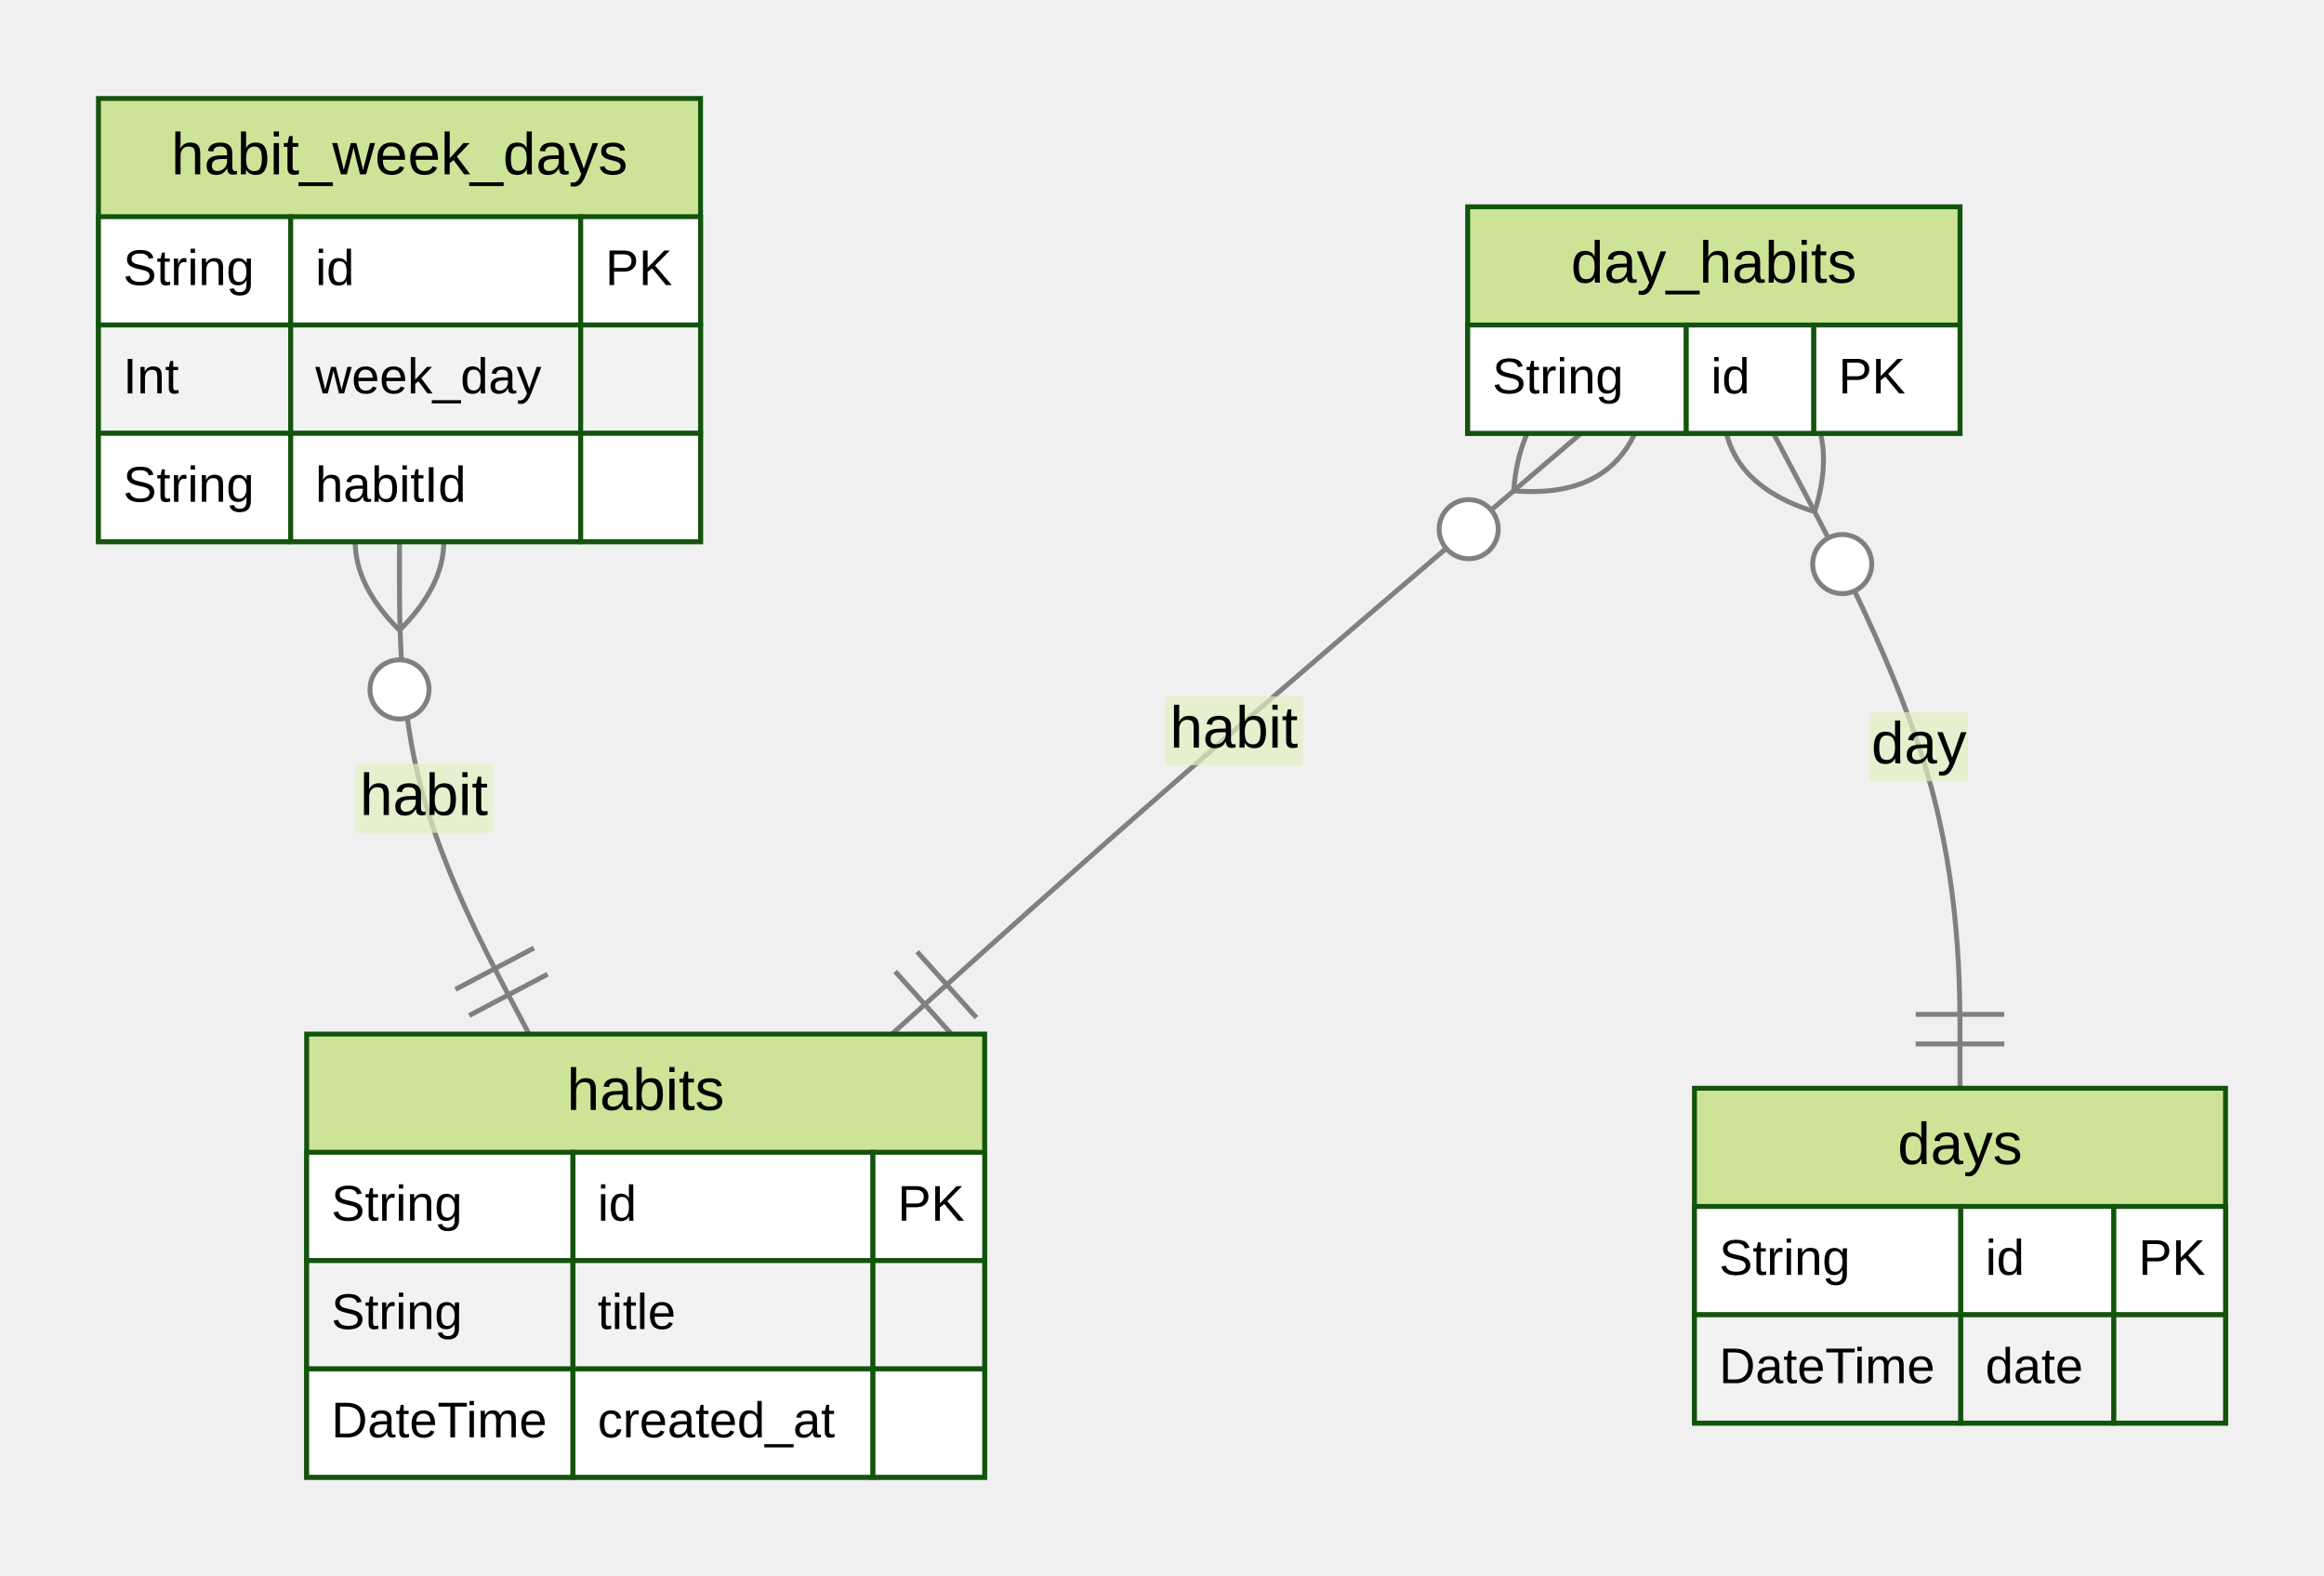
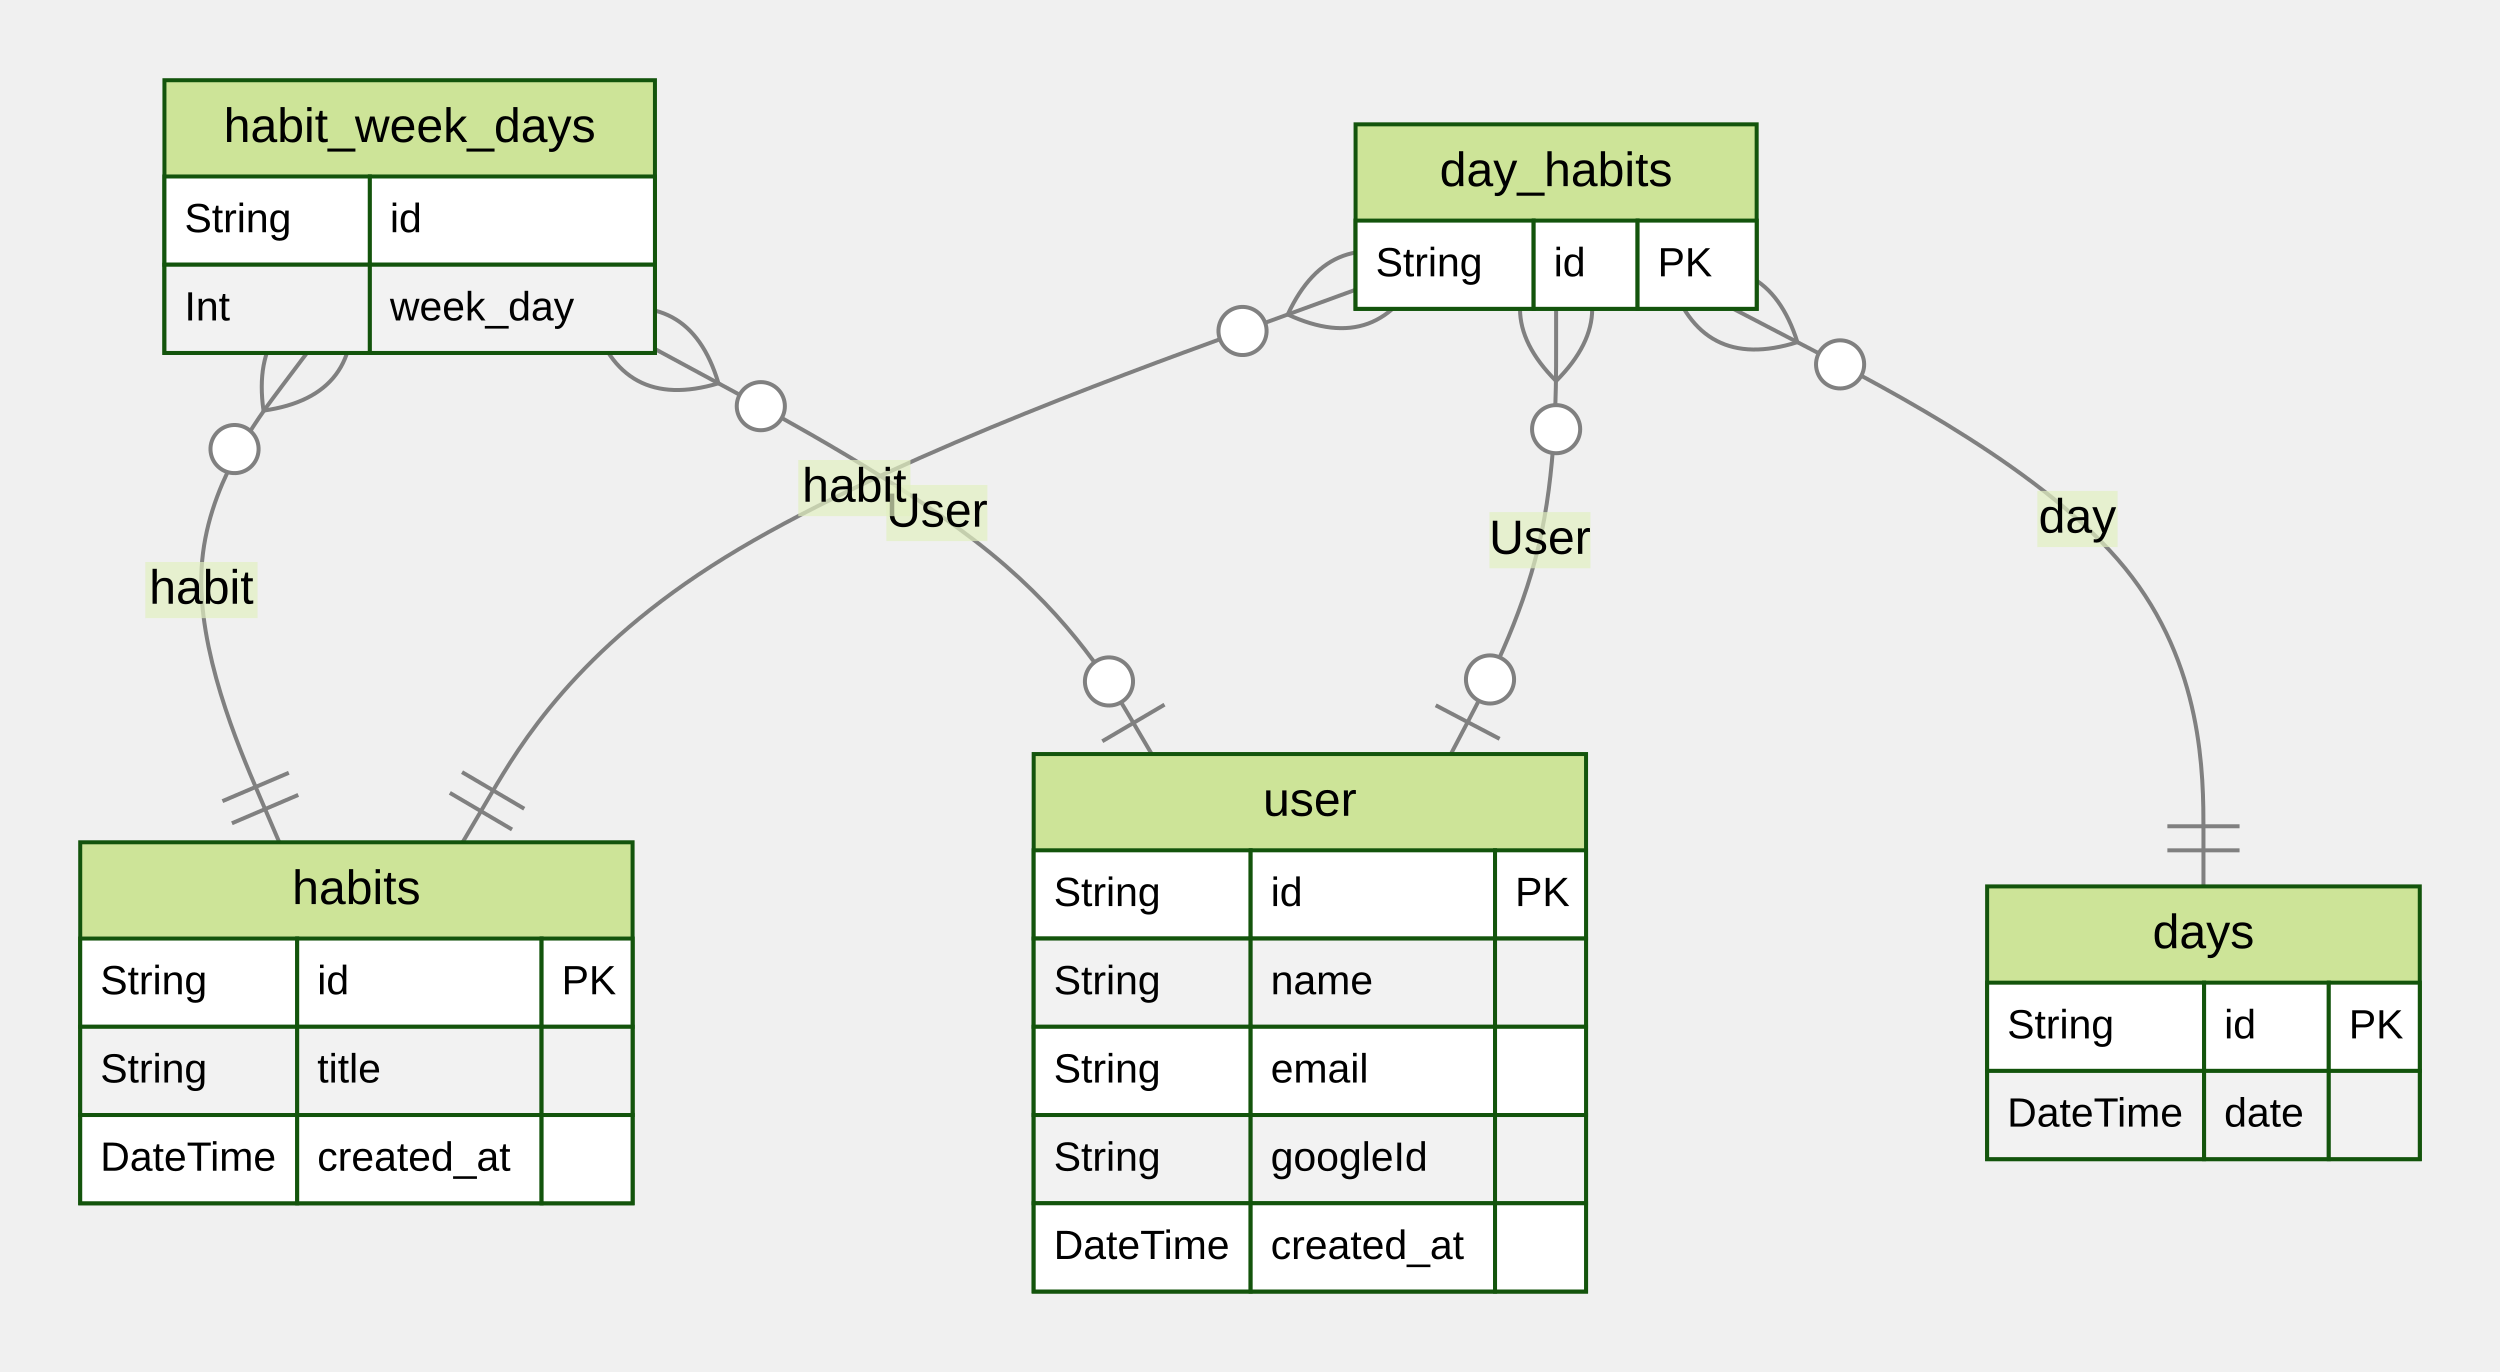
- <svg xmlns="http://www.w3.org/2000/svg" aria-roledescription="er" viewBox="0 0 472.051 320" style="max-width: 472.051px; background-color: white;" width="100%" id="mermaid-0">
+ <svg xmlns="http://www.w3.org/2000/svg" aria-roledescription="er" viewBox="0 0 623.305 342" style="max-width: 623.305px; background-color: white;" width="100%" id="mermaid-0">
  <style>#mermaid-0{font-family:"trebuchet ms",verdana,arial,sans-serif;font-size:16px;fill:#000000;}#mermaid-0 .error-icon{fill:#552222;}#mermaid-0 .error-text{fill:#552222;stroke:#552222;}#mermaid-0 .edge-thickness-normal{stroke-width:2px;}#mermaid-0 .edge-thickness-thick{stroke-width:3.5px;}#mermaid-0 .edge-pattern-solid{stroke-dasharray:0;}#mermaid-0 .edge-pattern-dashed{stroke-dasharray:3;}#mermaid-0 .edge-pattern-dotted{stroke-dasharray:2;}#mermaid-0 .marker{fill:#000000;stroke:#000000;}#mermaid-0 .marker.cross{stroke:#000000;}#mermaid-0 svg{font-family:"trebuchet ms",verdana,arial,sans-serif;font-size:16px;}#mermaid-0 .entityBox{fill:#cde498;stroke:#13540c;}#mermaid-0 .attributeBoxOdd{fill:#ffffff;stroke:#13540c;}#mermaid-0 .attributeBoxEven{fill:#f2f2f2;stroke:#13540c;}#mermaid-0 .relationshipLabelBox{fill:hsl(78.158, 58.462%, 84.51%);opacity:0.7;background-color:hsl(78.158, 58.462%, 84.51%);}#mermaid-0 .relationshipLabelBox rect{opacity:0.5;}#mermaid-0 .relationshipLine{stroke:#000000;}#mermaid-0 .entityTitleText{text-anchor:middle;font-size:18px;fill:#000000;}#mermaid-0 :root{--mermaid-font-family:"trebuchet ms",verdana,arial,sans-serif;}</style>
  <g />
  <defs>
    <marker orient="auto" markerHeight="18" markerWidth="18" refY="9" refX="0" id="ONLY_ONE_START">
      <path d="M9,0 L9,18 M15,0 L15,18" fill="none" stroke="gray" />
    </marker>
  </defs>
  <defs>
    <marker orient="auto" markerHeight="18" markerWidth="18" refY="9" refX="18" id="ONLY_ONE_END">
      <path d="M3,0 L3,18 M9,0 L9,18" fill="none" stroke="gray" />
    </marker>
  </defs>
  <defs>
    <marker orient="auto" markerHeight="18" markerWidth="30" refY="9" refX="0" id="ZERO_OR_ONE_START">
      <circle r="6" cy="9" cx="21" fill="white" stroke="gray" />
      <path d="M9,0 L9,18" fill="none" stroke="gray" />
    </marker>
  </defs>
  <defs>
    <marker orient="auto" markerHeight="18" markerWidth="30" refY="9" refX="30" id="ZERO_OR_ONE_END">
      <circle r="6" cy="9" cx="9" fill="white" stroke="gray" />
      <path d="M21,0 L21,18" fill="none" stroke="gray" />
    </marker>
  </defs>
  <defs>
    <marker orient="auto" markerHeight="36" markerWidth="45" refY="18" refX="18" id="ONE_OR_MORE_START">
      <path d="M0,18 Q 18,0 36,18 Q 18,36 0,18 M42,9 L42,27" fill="none" stroke="gray" />
    </marker>
  </defs>
  <defs>
    <marker orient="auto" markerHeight="36" markerWidth="45" refY="18" refX="27" id="ONE_OR_MORE_END">
      <path d="M3,9 L3,27 M9,18 Q27,0 45,18 Q27,36 9,18" fill="none" stroke="gray" />
    </marker>
  </defs>
  <defs>
    <marker orient="auto" markerHeight="36" markerWidth="57" refY="18" refX="18" id="ZERO_OR_MORE_START">
      <circle r="6" cy="18" cx="48" fill="white" stroke="gray" />
      <path d="M0,18 Q18,0 36,18 Q18,36 0,18" fill="none" stroke="gray" />
    </marker>
  </defs>
  <defs>
    <marker orient="auto" markerHeight="36" markerWidth="57" refY="18" refX="39" id="ZERO_OR_MORE_END">
      <circle r="6" cy="18" cx="9" fill="white" stroke="gray" />
      <path d="M21,18 Q39,0 57,18 Q39,36 21,18" fill="none" stroke="gray" />
    </marker>
  </defs>
-   <path style="stroke: gray; fill: none;" marker-start="url(#ZERO_OR_MORE_START)" marker-end="url(#ONLY_ONE_END)" d="M81.146,110L81.146,118.333C81.146,126.667,81.146,143.333,85.532,160C89.918,176.667,98.69,193.333,103.076,201.667L107.462,210" class="er relationshipLine" />
-   <path style="stroke: gray; fill: none;" marker-start="url(#ZERO_OR_MORE_START)" marker-end="url(#ONLY_ONE_END)" d="M360.222,88L366.538,100C372.853,112,385.485,136,391.801,158.167C398.116,180.333,398.116,200.667,398.116,210.833L398.116,221" class="er relationshipLine" />
-   <path style="stroke: gray; fill: none;" marker-start="url(#ZERO_OR_MORE_START)" marker-end="url(#ONLY_ONE_END)" d="M321.147,88L307.076,100C293.004,112,264.862,136,241.53,156.333C218.198,176.667,199.676,193.333,190.416,201.667L181.155,210" class="er relationshipLine" />
-   <g transform="translate(62.28748,210 )" id="entity-habits-6f70f8f1-2b64-4af3-ae20-1c2bb9a754cf">
+   <path style="stroke: gray; fill: none;" marker-start="url(#ZERO_OR_MORE_START)" marker-end="url(#ONLY_ONE_END)" d="M76.529,88L70.251,96.333C63.972,104.667,51.416,121.333,50.266,141.667C49.115,162,59.372,186,64.5,198L69.628,210" class="er relationshipLine" />
+   <path style="stroke: gray; fill: none;" marker-start="url(#ZERO_OR_MORE_START)" marker-end="url(#ZERO_OR_ONE_END)" d="M163.291,87.015L179.029,95.513C194.767,104.01,226.242,121.005,246.885,137.836C267.527,154.667,277.336,171.333,282.24,179.667L287.145,188" class="er relationshipLine" />
+   <path style="stroke: gray; fill: none;" marker-start="url(#ZERO_OR_MORE_START)" marker-end="url(#ONLY_ONE_END)" d="M432.166,77L451.7,87.167C471.234,97.333,510.302,117.667,529.836,141.667C549.371,165.667,549.371,193.333,549.371,207.167L549.371,221" class="er relationshipLine" />
+   <path style="stroke: gray; fill: none;" marker-start="url(#ZERO_OR_MORE_START)" marker-end="url(#ONLY_ONE_END)" d="M337.974,72.241L307.931,83.2C277.889,94.16,217.803,116.08,180.698,139.04C143.593,162,129.468,186,122.406,198L115.343,210" class="er relationshipLine" />
+   <path style="stroke: gray; fill: none;" marker-start="url(#ZERO_OR_MORE_START)" marker-end="url(#ZERO_OR_ONE_END)" d="M387.974,77L387.974,87.167C387.974,97.333,387.974,117.667,383.601,136.167C379.228,154.667,370.482,171.333,366.109,179.667L361.736,188" class="er relationshipLine" />
+   <g transform="translate(20,210 )" id="entity-habits-0288d0fa-24d7-4450-9aa8-a6b4f1efd2d6">
    <rect height="90" width="137.718" y="0" x="0" class="er entityBox" />
-     <text style="dominant-baseline: middle; text-anchor: middle; font-size: 12px;" transform="translate(68.85901,12)" y="0" x="0" id="text-entity-habits-6f70f8f1-2b64-4af3-ae20-1c2bb9a754cf" class="er entityLabel">habits</text>
+     <text style="dominant-baseline: middle; text-anchor: middle; font-size: 12px;" transform="translate(68.85901,12)" y="0" x="0" id="text-entity-habits-0288d0fa-24d7-4450-9aa8-a6b4f1efd2d6" class="er entityLabel">habits</text>
    <rect height="22" width="54.096" y="24" x="0" class="er attributeBoxOdd" />
-     <text style="dominant-baseline: middle; font-size: 10.2px;" transform="translate(5,35)" y="0" x="0" id="text-entity-habits-6f70f8f1-2b64-4af3-ae20-1c2bb9a754cf-attr-1-type" class="er entityLabel">String</text>
+     <text style="dominant-baseline: middle; font-size: 10.2px;" transform="translate(5,35)" y="0" x="0" id="text-entity-habits-0288d0fa-24d7-4450-9aa8-a6b4f1efd2d6-attr-1-type" class="er entityLabel">String</text>
    <rect height="22" width="60.935" y="24" x="54.096" class="er attributeBoxOdd" />
-     <text style="dominant-baseline: middle; font-size: 10.2px;" transform="translate(59.09555,35)" y="0" x="0" id="text-entity-habits-6f70f8f1-2b64-4af3-ae20-1c2bb9a754cf-attr-1-name" class="er entityLabel">id</text>
+     <text style="dominant-baseline: middle; font-size: 10.2px;" transform="translate(59.09555,35)" y="0" x="0" id="text-entity-habits-0288d0fa-24d7-4450-9aa8-a6b4f1efd2d6-attr-1-name" class="er entityLabel">id</text>
    <rect height="22" width="22.688" y="24" x="115.03" class="er attributeBoxOdd" />
-     <text style="dominant-baseline: middle; font-size: 10.2px;" transform="translate(120.0303,35)" y="0" x="0" id="text-entity-habits-6f70f8f1-2b64-4af3-ae20-1c2bb9a754cf-attr-1-key" class="er entityLabel">PK</text>
+     <text style="dominant-baseline: middle; font-size: 10.2px;" transform="translate(120.0303,35)" y="0" x="0" id="text-entity-habits-0288d0fa-24d7-4450-9aa8-a6b4f1efd2d6-attr-1-key" class="er entityLabel">PK</text>
    <rect height="22" width="54.096" y="46" x="0" class="er attributeBoxEven" />
-     <text style="dominant-baseline: middle; font-size: 10.2px;" transform="translate(5,57)" y="0" x="0" id="text-entity-habits-6f70f8f1-2b64-4af3-ae20-1c2bb9a754cf-attr-2-type" class="er entityLabel">String</text>
+     <text style="dominant-baseline: middle; font-size: 10.2px;" transform="translate(5,57)" y="0" x="0" id="text-entity-habits-0288d0fa-24d7-4450-9aa8-a6b4f1efd2d6-attr-2-type" class="er entityLabel">String</text>
    <rect height="22" width="60.935" y="46" x="54.096" class="er attributeBoxEven" />
-     <text style="dominant-baseline: middle; font-size: 10.2px;" transform="translate(59.09555,57)" y="0" x="0" id="text-entity-habits-6f70f8f1-2b64-4af3-ae20-1c2bb9a754cf-attr-2-name" class="er entityLabel">title</text>
+     <text style="dominant-baseline: middle; font-size: 10.2px;" transform="translate(59.09555,57)" y="0" x="0" id="text-entity-habits-0288d0fa-24d7-4450-9aa8-a6b4f1efd2d6-attr-2-name" class="er entityLabel">title</text>
    <rect height="22" width="22.688" y="46" x="115.03" class="er attributeBoxEven" />
-     <text style="dominant-baseline: middle; font-size: 10.2px;" transform="translate(120.0303,57)" y="0" x="0" id="text-entity-habits-6f70f8f1-2b64-4af3-ae20-1c2bb9a754cf-attr-2-key" class="er entityLabel" />
+     <text style="dominant-baseline: middle; font-size: 10.2px;" transform="translate(120.0303,57)" y="0" x="0" id="text-entity-habits-0288d0fa-24d7-4450-9aa8-a6b4f1efd2d6-attr-2-key" class="er entityLabel" />
    <rect height="22" width="54.096" y="68" x="0" class="er attributeBoxOdd" />
-     <text style="dominant-baseline: middle; font-size: 10.2px;" transform="translate(5,79)" y="0" x="0" id="text-entity-habits-6f70f8f1-2b64-4af3-ae20-1c2bb9a754cf-attr-3-type" class="er entityLabel">DateTime</text>
+     <text style="dominant-baseline: middle; font-size: 10.2px;" transform="translate(5,79)" y="0" x="0" id="text-entity-habits-0288d0fa-24d7-4450-9aa8-a6b4f1efd2d6-attr-3-type" class="er entityLabel">DateTime</text>
    <rect height="22" width="60.935" y="68" x="54.096" class="er attributeBoxOdd" />
-     <text style="dominant-baseline: middle; font-size: 10.2px;" transform="translate(59.09555,79)" y="0" x="0" id="text-entity-habits-6f70f8f1-2b64-4af3-ae20-1c2bb9a754cf-attr-3-name" class="er entityLabel">created_at</text>
+     <text style="dominant-baseline: middle; font-size: 10.2px;" transform="translate(59.09555,79)" y="0" x="0" id="text-entity-habits-0288d0fa-24d7-4450-9aa8-a6b4f1efd2d6-attr-3-name" class="er entityLabel">created_at</text>
    <rect height="22" width="22.688" y="68" x="115.03" class="er attributeBoxOdd" />
-     <text style="dominant-baseline: middle; font-size: 10.2px;" transform="translate(120.0303,79)" y="0" x="0" id="text-entity-habits-6f70f8f1-2b64-4af3-ae20-1c2bb9a754cf-attr-3-key" class="er entityLabel" />
+     <text style="dominant-baseline: middle; font-size: 10.2px;" transform="translate(120.0303,79)" y="0" x="0" id="text-entity-habits-0288d0fa-24d7-4450-9aa8-a6b4f1efd2d6-attr-3-key" class="er entityLabel" />
  </g>
-   <g transform="translate(20,20 )" id="entity-habitweekdays-1c738715-f35c-4f34-9010-23a3e3aa3fb5">
-     <rect height="90" width="122.293" y="0" x="0" class="er entityBox" />
-     <text style="dominant-baseline: middle; text-anchor: middle; font-size: 12px;" transform="translate(61.14648,12)" y="0" x="0" id="text-entity-habitweekdays-1c738715-f35c-4f34-9010-23a3e3aa3fb5" class="er entityLabel">habit_week_days</text>
-     <rect height="22" width="39.048" y="24" x="0" class="er attributeBoxOdd" />
-     <text style="dominant-baseline: middle; font-size: 10.2px;" transform="translate(5,35)" y="0" x="0" id="text-entity-habitweekdays-1c738715-f35c-4f34-9010-23a3e3aa3fb5-attr-1-type" class="er entityLabel">String</text>
-     <rect height="22" width="58.904" y="24" x="39.048" class="er attributeBoxOdd" />
-     <text style="dominant-baseline: middle; font-size: 10.2px;" transform="translate(44.04844,35)" y="0" x="0" id="text-entity-habitweekdays-1c738715-f35c-4f34-9010-23a3e3aa3fb5-attr-1-name" class="er entityLabel">id</text>
-     <rect height="22" width="24.34" y="24" x="97.953" class="er attributeBoxOdd" />
-     <text style="dominant-baseline: middle; font-size: 10.2px;" transform="translate(102.9529,35)" y="0" x="0" id="text-entity-habitweekdays-1c738715-f35c-4f34-9010-23a3e3aa3fb5-attr-1-key" class="er entityLabel">PK</text>
-     <rect height="22" width="39.048" y="46" x="0" class="er attributeBoxEven" />
-     <text style="dominant-baseline: middle; font-size: 10.2px;" transform="translate(5,57)" y="0" x="0" id="text-entity-habitweekdays-1c738715-f35c-4f34-9010-23a3e3aa3fb5-attr-2-type" class="er entityLabel">Int</text>
-     <rect height="22" width="58.904" y="46" x="39.048" class="er attributeBoxEven" />
-     <text style="dominant-baseline: middle; font-size: 10.2px;" transform="translate(44.04844,57)" y="0" x="0" id="text-entity-habitweekdays-1c738715-f35c-4f34-9010-23a3e3aa3fb5-attr-2-name" class="er entityLabel">week_day</text>
-     <rect height="22" width="24.34" y="46" x="97.953" class="er attributeBoxEven" />
-     <text style="dominant-baseline: middle; font-size: 10.2px;" transform="translate(102.9529,57)" y="0" x="0" id="text-entity-habitweekdays-1c738715-f35c-4f34-9010-23a3e3aa3fb5-attr-2-key" class="er entityLabel" />
-     <rect height="22" width="39.048" y="68" x="0" class="er attributeBoxOdd" />
-     <text style="dominant-baseline: middle; font-size: 10.2px;" transform="translate(5,79)" y="0" x="0" id="text-entity-habitweekdays-1c738715-f35c-4f34-9010-23a3e3aa3fb5-attr-3-type" class="er entityLabel">String</text>
-     <rect height="22" width="58.904" y="68" x="39.048" class="er attributeBoxOdd" />
-     <text style="dominant-baseline: middle; font-size: 10.2px;" transform="translate(44.04844,79)" y="0" x="0" id="text-entity-habitweekdays-1c738715-f35c-4f34-9010-23a3e3aa3fb5-attr-3-name" class="er entityLabel">habitId</text>
-     <rect height="22" width="24.34" y="68" x="97.953" class="er attributeBoxOdd" />
-     <text style="dominant-baseline: middle; font-size: 10.2px;" transform="translate(102.9529,79)" y="0" x="0" id="text-entity-habitweekdays-1c738715-f35c-4f34-9010-23a3e3aa3fb5-attr-3-key" class="er entityLabel" />
+   <g transform="translate(257.718,188 )" id="entity-user-bf7c8363-ac42-4c59-99f3-8f96d952ae1f">
+     <rect height="134" width="137.718" y="0" x="0" class="er entityBox" />
+     <text style="dominant-baseline: middle; text-anchor: middle; font-size: 12px;" transform="translate(68.85901,12)" y="0" x="0" id="text-entity-user-bf7c8363-ac42-4c59-99f3-8f96d952ae1f" class="er entityLabel">user</text>
+     <rect height="22" width="54.096" y="24" x="0" class="er attributeBoxOdd" />
+     <text style="dominant-baseline: middle; font-size: 10.2px;" transform="translate(5,35)" y="0" x="0" id="text-entity-user-bf7c8363-ac42-4c59-99f3-8f96d952ae1f-attr-1-type" class="er entityLabel">String</text>
+     <rect height="22" width="60.935" y="24" x="54.096" class="er attributeBoxOdd" />
+     <text style="dominant-baseline: middle; font-size: 10.2px;" transform="translate(59.09555,35)" y="0" x="0" id="text-entity-user-bf7c8363-ac42-4c59-99f3-8f96d952ae1f-attr-1-name" class="er entityLabel">id</text>
+     <rect height="22" width="22.688" y="24" x="115.03" class="er attributeBoxOdd" />
+     <text style="dominant-baseline: middle; font-size: 10.2px;" transform="translate(120.0303,35)" y="0" x="0" id="text-entity-user-bf7c8363-ac42-4c59-99f3-8f96d952ae1f-attr-1-key" class="er entityLabel">PK</text>
+     <rect height="22" width="54.096" y="46" x="0" class="er attributeBoxEven" />
+     <text style="dominant-baseline: middle; font-size: 10.2px;" transform="translate(5,57)" y="0" x="0" id="text-entity-user-bf7c8363-ac42-4c59-99f3-8f96d952ae1f-attr-2-type" class="er entityLabel">String</text>
+     <rect height="22" width="60.935" y="46" x="54.096" class="er attributeBoxEven" />
+     <text style="dominant-baseline: middle; font-size: 10.2px;" transform="translate(59.09555,57)" y="0" x="0" id="text-entity-user-bf7c8363-ac42-4c59-99f3-8f96d952ae1f-attr-2-name" class="er entityLabel">name</text>
+     <rect height="22" width="22.688" y="46" x="115.03" class="er attributeBoxEven" />
+     <text style="dominant-baseline: middle; font-size: 10.2px;" transform="translate(120.0303,57)" y="0" x="0" id="text-entity-user-bf7c8363-ac42-4c59-99f3-8f96d952ae1f-attr-2-key" class="er entityLabel" />
+     <rect height="22" width="54.096" y="68" x="0" class="er attributeBoxOdd" />
+     <text style="dominant-baseline: middle; font-size: 10.2px;" transform="translate(5,79)" y="0" x="0" id="text-entity-user-bf7c8363-ac42-4c59-99f3-8f96d952ae1f-attr-3-type" class="er entityLabel">String</text>
+     <rect height="22" width="60.935" y="68" x="54.096" class="er attributeBoxOdd" />
+     <text style="dominant-baseline: middle; font-size: 10.2px;" transform="translate(59.09555,79)" y="0" x="0" id="text-entity-user-bf7c8363-ac42-4c59-99f3-8f96d952ae1f-attr-3-name" class="er entityLabel">email</text>
+     <rect height="22" width="22.688" y="68" x="115.03" class="er attributeBoxOdd" />
+     <text style="dominant-baseline: middle; font-size: 10.2px;" transform="translate(120.0303,79)" y="0" x="0" id="text-entity-user-bf7c8363-ac42-4c59-99f3-8f96d952ae1f-attr-3-key" class="er entityLabel" />
+     <rect height="22" width="54.096" y="90" x="0" class="er attributeBoxEven" />
+     <text style="dominant-baseline: middle; font-size: 10.2px;" transform="translate(5,101)" y="0" x="0" id="text-entity-user-bf7c8363-ac42-4c59-99f3-8f96d952ae1f-attr-4-type" class="er entityLabel">String</text>
+     <rect height="22" width="60.935" y="90" x="54.096" class="er attributeBoxEven" />
+     <text style="dominant-baseline: middle; font-size: 10.2px;" transform="translate(59.09555,101)" y="0" x="0" id="text-entity-user-bf7c8363-ac42-4c59-99f3-8f96d952ae1f-attr-4-name" class="er entityLabel">googleId</text>
+     <rect height="22" width="22.688" y="90" x="115.03" class="er attributeBoxEven" />
+     <text style="dominant-baseline: middle; font-size: 10.2px;" transform="translate(120.0303,101)" y="0" x="0" id="text-entity-user-bf7c8363-ac42-4c59-99f3-8f96d952ae1f-attr-4-key" class="er entityLabel" />
+     <rect height="22" width="54.096" y="112" x="0" class="er attributeBoxOdd" />
+     <text style="dominant-baseline: middle; font-size: 10.2px;" transform="translate(5,123)" y="0" x="0" id="text-entity-user-bf7c8363-ac42-4c59-99f3-8f96d952ae1f-attr-5-type" class="er entityLabel">DateTime</text>
+     <rect height="22" width="60.935" y="112" x="54.096" class="er attributeBoxOdd" />
+     <text style="dominant-baseline: middle; font-size: 10.2px;" transform="translate(59.09555,123)" y="0" x="0" id="text-entity-user-bf7c8363-ac42-4c59-99f3-8f96d952ae1f-attr-5-name" class="er entityLabel">created_at</text>
+     <rect height="22" width="22.688" y="112" x="115.03" class="er attributeBoxOdd" />
+     <text style="dominant-baseline: middle; font-size: 10.2px;" transform="translate(120.0303,123)" y="0" x="0" id="text-entity-user-bf7c8363-ac42-4c59-99f3-8f96d952ae1f-attr-5-key" class="er entityLabel" />
  </g>
-   <g transform="translate(344.182,221 )" id="entity-days-1297a5e9-654e-4c37-9a4a-48c44a9d6f89">
+   <g transform="translate(40.99829,20 )" id="entity-habitweekdays-797b40da-8404-4938-96f7-2126f385f297">
+     <rect height="68" width="122.293" y="0" x="0" class="er entityBox" />
+     <text style="dominant-baseline: middle; text-anchor: middle; font-size: 12px;" transform="translate(61.14648,12)" y="0" x="0" id="text-entity-habitweekdays-797b40da-8404-4938-96f7-2126f385f297" class="er entityLabel">habit_week_days</text>
+     <rect height="22" width="51.218" y="24" x="0" class="er attributeBoxOdd" />
+     <text style="dominant-baseline: middle; font-size: 10.2px;" transform="translate(5,35)" y="0" x="0" id="text-entity-habitweekdays-797b40da-8404-4938-96f7-2126f385f297-attr-1-type" class="er entityLabel">String</text>
+     <rect height="22" width="71.075" y="24" x="51.218" class="er attributeBoxOdd" />
+     <text style="dominant-baseline: middle; font-size: 10.2px;" transform="translate(56.21847,35)" y="0" x="0" id="text-entity-habitweekdays-797b40da-8404-4938-96f7-2126f385f297-attr-1-name" class="er entityLabel">id</text>
+     <rect height="22" width="51.218" y="46" x="0" class="er attributeBoxEven" />
+     <text style="dominant-baseline: middle; font-size: 10.2px;" transform="translate(5,57)" y="0" x="0" id="text-entity-habitweekdays-797b40da-8404-4938-96f7-2126f385f297-attr-2-type" class="er entityLabel">Int</text>
+     <rect height="22" width="71.075" y="46" x="51.218" class="er attributeBoxEven" />
+     <text style="dominant-baseline: middle; font-size: 10.2px;" transform="translate(56.21847,57)" y="0" x="0" id="text-entity-habitweekdays-797b40da-8404-4938-96f7-2126f385f297-attr-2-name" class="er entityLabel">week_day</text>
+   </g>
+   <g transform="translate(495.436,221 )" id="entity-days-dbf3302c-3ed7-4172-ad8d-49bfaa13934a">
    <rect height="68" width="107.869" y="0" x="0" class="er entityBox" />
-     <text style="dominant-baseline: middle; text-anchor: middle; font-size: 12px;" transform="translate(53.93452,12)" y="0" x="0" id="text-entity-days-1297a5e9-654e-4c37-9a4a-48c44a9d6f89" class="er entityLabel">days</text>
+     <text style="dominant-baseline: middle; text-anchor: middle; font-size: 12px;" transform="translate(53.93452,12)" y="0" x="0" id="text-entity-days-dbf3302c-3ed7-4172-ad8d-49bfaa13934a" class="er entityLabel">days</text>
    <rect height="22" width="54.096" y="24" x="0" class="er attributeBoxOdd" />
-     <text style="dominant-baseline: middle; font-size: 10.2px;" transform="translate(5,35)" y="0" x="0" id="text-entity-days-1297a5e9-654e-4c37-9a4a-48c44a9d6f89-attr-1-type" class="er entityLabel">String</text>
+     <text style="dominant-baseline: middle; font-size: 10.2px;" transform="translate(5,35)" y="0" x="0" id="text-entity-days-dbf3302c-3ed7-4172-ad8d-49bfaa13934a-attr-1-type" class="er entityLabel">String</text>
    <rect height="22" width="31.086" y="24" x="54.096" class="er attributeBoxOdd" />
-     <text style="dominant-baseline: middle; font-size: 10.2px;" transform="translate(59.09555,35)" y="0" x="0" id="text-entity-days-1297a5e9-654e-4c37-9a4a-48c44a9d6f89-attr-1-name" class="er entityLabel">id</text>
+     <text style="dominant-baseline: middle; font-size: 10.2px;" transform="translate(59.09555,35)" y="0" x="0" id="text-entity-days-dbf3302c-3ed7-4172-ad8d-49bfaa13934a-attr-1-name" class="er entityLabel">id</text>
    <rect height="22" width="22.688" y="24" x="85.181" class="er attributeBoxOdd" />
-     <text style="dominant-baseline: middle; font-size: 10.2px;" transform="translate(90.18137,35)" y="0" x="0" id="text-entity-days-1297a5e9-654e-4c37-9a4a-48c44a9d6f89-attr-1-key" class="er entityLabel">PK</text>
+     <text style="dominant-baseline: middle; font-size: 10.2px;" transform="translate(90.18137,35)" y="0" x="0" id="text-entity-days-dbf3302c-3ed7-4172-ad8d-49bfaa13934a-attr-1-key" class="er entityLabel">PK</text>
    <rect height="22" width="54.096" y="46" x="0" class="er attributeBoxEven" />
-     <text style="dominant-baseline: middle; font-size: 10.2px;" transform="translate(5,57)" y="0" x="0" id="text-entity-days-1297a5e9-654e-4c37-9a4a-48c44a9d6f89-attr-2-type" class="er entityLabel">DateTime</text>
+     <text style="dominant-baseline: middle; font-size: 10.2px;" transform="translate(5,57)" y="0" x="0" id="text-entity-days-dbf3302c-3ed7-4172-ad8d-49bfaa13934a-attr-2-type" class="er entityLabel">DateTime</text>
    <rect height="22" width="31.086" y="46" x="54.096" class="er attributeBoxEven" />
-     <text style="dominant-baseline: middle; font-size: 10.2px;" transform="translate(59.09555,57)" y="0" x="0" id="text-entity-days-1297a5e9-654e-4c37-9a4a-48c44a9d6f89-attr-2-name" class="er entityLabel">date</text>
+     <text style="dominant-baseline: middle; font-size: 10.2px;" transform="translate(59.09555,57)" y="0" x="0" id="text-entity-days-dbf3302c-3ed7-4172-ad8d-49bfaa13934a-attr-2-name" class="er entityLabel">date</text>
    <rect height="22" width="22.688" y="46" x="85.181" class="er attributeBoxEven" />
-     <text style="dominant-baseline: middle; font-size: 10.2px;" transform="translate(90.18137,57)" y="0" x="0" id="text-entity-days-1297a5e9-654e-4c37-9a4a-48c44a9d6f89-attr-2-key" class="er entityLabel" />
+     <text style="dominant-baseline: middle; font-size: 10.2px;" transform="translate(90.18137,57)" y="0" x="0" id="text-entity-days-dbf3302c-3ed7-4172-ad8d-49bfaa13934a-attr-2-key" class="er entityLabel" />
  </g>
-   <g transform="translate(298.1165,42 )" id="entity-dayhabits-31f26c9c-fb06-46ce-9967-5dc13c3c4e0a">
+   <g transform="translate(337.9738,31 )" id="entity-dayhabits-1babd720-d68b-4df4-be37-d71aaa675df7">
    <rect height="46" width="100" y="0" x="0" class="er entityBox" />
-     <text style="dominant-baseline: middle; text-anchor: middle; font-size: 12px;" transform="translate(50,12)" y="0" x="0" id="text-entity-dayhabits-31f26c9c-fb06-46ce-9967-5dc13c3c4e0a" class="er entityLabel">day_habits</text>
+     <text style="dominant-baseline: middle; text-anchor: middle; font-size: 12px;" transform="translate(50,12)" y="0" x="0" id="text-entity-dayhabits-1babd720-d68b-4df4-be37-d71aaa675df7" class="er entityLabel">day_habits</text>
    <rect height="22" width="44.399" y="24" x="0" class="er attributeBoxOdd" />
-     <text style="dominant-baseline: middle; font-size: 10.2px;" transform="translate(5,35)" y="0" x="0" id="text-entity-dayhabits-31f26c9c-fb06-46ce-9967-5dc13c3c4e0a-attr-1-type" class="er entityLabel">String</text>
+     <text style="dominant-baseline: middle; font-size: 10.2px;" transform="translate(5,35)" y="0" x="0" id="text-entity-dayhabits-1babd720-d68b-4df4-be37-d71aaa675df7-attr-1-type" class="er entityLabel">String</text>
    <rect height="22" width="25.911" y="24" x="44.399" class="er attributeBoxOdd" />
-     <text style="dominant-baseline: middle; font-size: 10.2px;" transform="translate(49.39862,35)" y="0" x="0" id="text-entity-dayhabits-31f26c9c-fb06-46ce-9967-5dc13c3c4e0a-attr-1-name" class="er entityLabel">id</text>
+     <text style="dominant-baseline: middle; font-size: 10.2px;" transform="translate(49.39862,35)" y="0" x="0" id="text-entity-dayhabits-1babd720-d68b-4df4-be37-d71aaa675df7-attr-1-name" class="er entityLabel">id</text>
    <rect height="22" width="29.69" y="24" x="70.31" class="er attributeBoxOdd" />
-     <text style="dominant-baseline: middle; font-size: 10.2px;" transform="translate(75.30976,35)" y="0" x="0" id="text-entity-dayhabits-31f26c9c-fb06-46ce-9967-5dc13c3c4e0a-attr-1-key" class="er entityLabel">PK</text>
+     <text style="dominant-baseline: middle; font-size: 10.2px;" transform="translate(75.30976,35)" y="0" x="0" id="text-entity-dayhabits-1babd720-d68b-4df4-be37-d71aaa675df7-attr-1-key" class="er entityLabel">PK</text>
  </g>
-   <rect height="14" width="27.969" y="155.109" x="72.126" class="er relationshipLabelBox" />
-   <text style="text-anchor: middle; dominant-baseline: middle; font-size: 12px;" y="162.109" x="86.11" id="rel1" class="er relationshipLabel">habit</text>
-   <rect height="14" width="19.99" y="144.626" x="379.784" class="er relationshipLabelBox" />
-   <text style="text-anchor: middle; dominant-baseline: middle; font-size: 12px;" y="151.626" x="389.779" id="rel2" class="er relationshipLabel">day</text>
-   <rect height="14" width="27.969" y="141.417" x="236.657" class="er relationshipLabelBox" />
-   <text style="text-anchor: middle; dominant-baseline: middle; font-size: 12px;" y="148.417" x="250.642" id="rel3" class="er relationshipLabel">habit</text>
+   <rect height="14" width="27.969" y="140.117" x="36.232" class="er relationshipLabelBox" />
+   <text style="text-anchor: middle; dominant-baseline: middle; font-size: 12px;" y="147.117" x="50.216" id="rel1" class="er relationshipLabel">habit</text>
+   <rect height="14" width="25.184" y="120.906" x="220.991" class="er relationshipLabelBox" />
+   <text style="text-anchor: middle; dominant-baseline: middle; font-size: 12px;" y="127.906" x="233.583" id="rel2" class="er relationshipLabel">User</text>
+   <rect height="14" width="19.99" y="122.397" x="507.953" class="er relationshipLabelBox" />
+   <text style="text-anchor: middle; dominant-baseline: middle; font-size: 12px;" y="129.397" x="517.949" id="rel3" class="er relationshipLabel">day</text>
+   <rect height="14" width="27.969" y="114.689" x="199.023" class="er relationshipLabelBox" />
+   <text style="text-anchor: middle; dominant-baseline: middle; font-size: 12px;" y="121.689" x="213.008" id="rel4" class="er relationshipLabel">habit</text>
+   <rect height="14" width="25.184" y="127.681" x="371.35" class="er relationshipLabelBox" />
+   <text style="text-anchor: middle; dominant-baseline: middle; font-size: 12px;" y="134.681" x="383.942" id="rel5" class="er relationshipLabel">User</text>
</svg>
